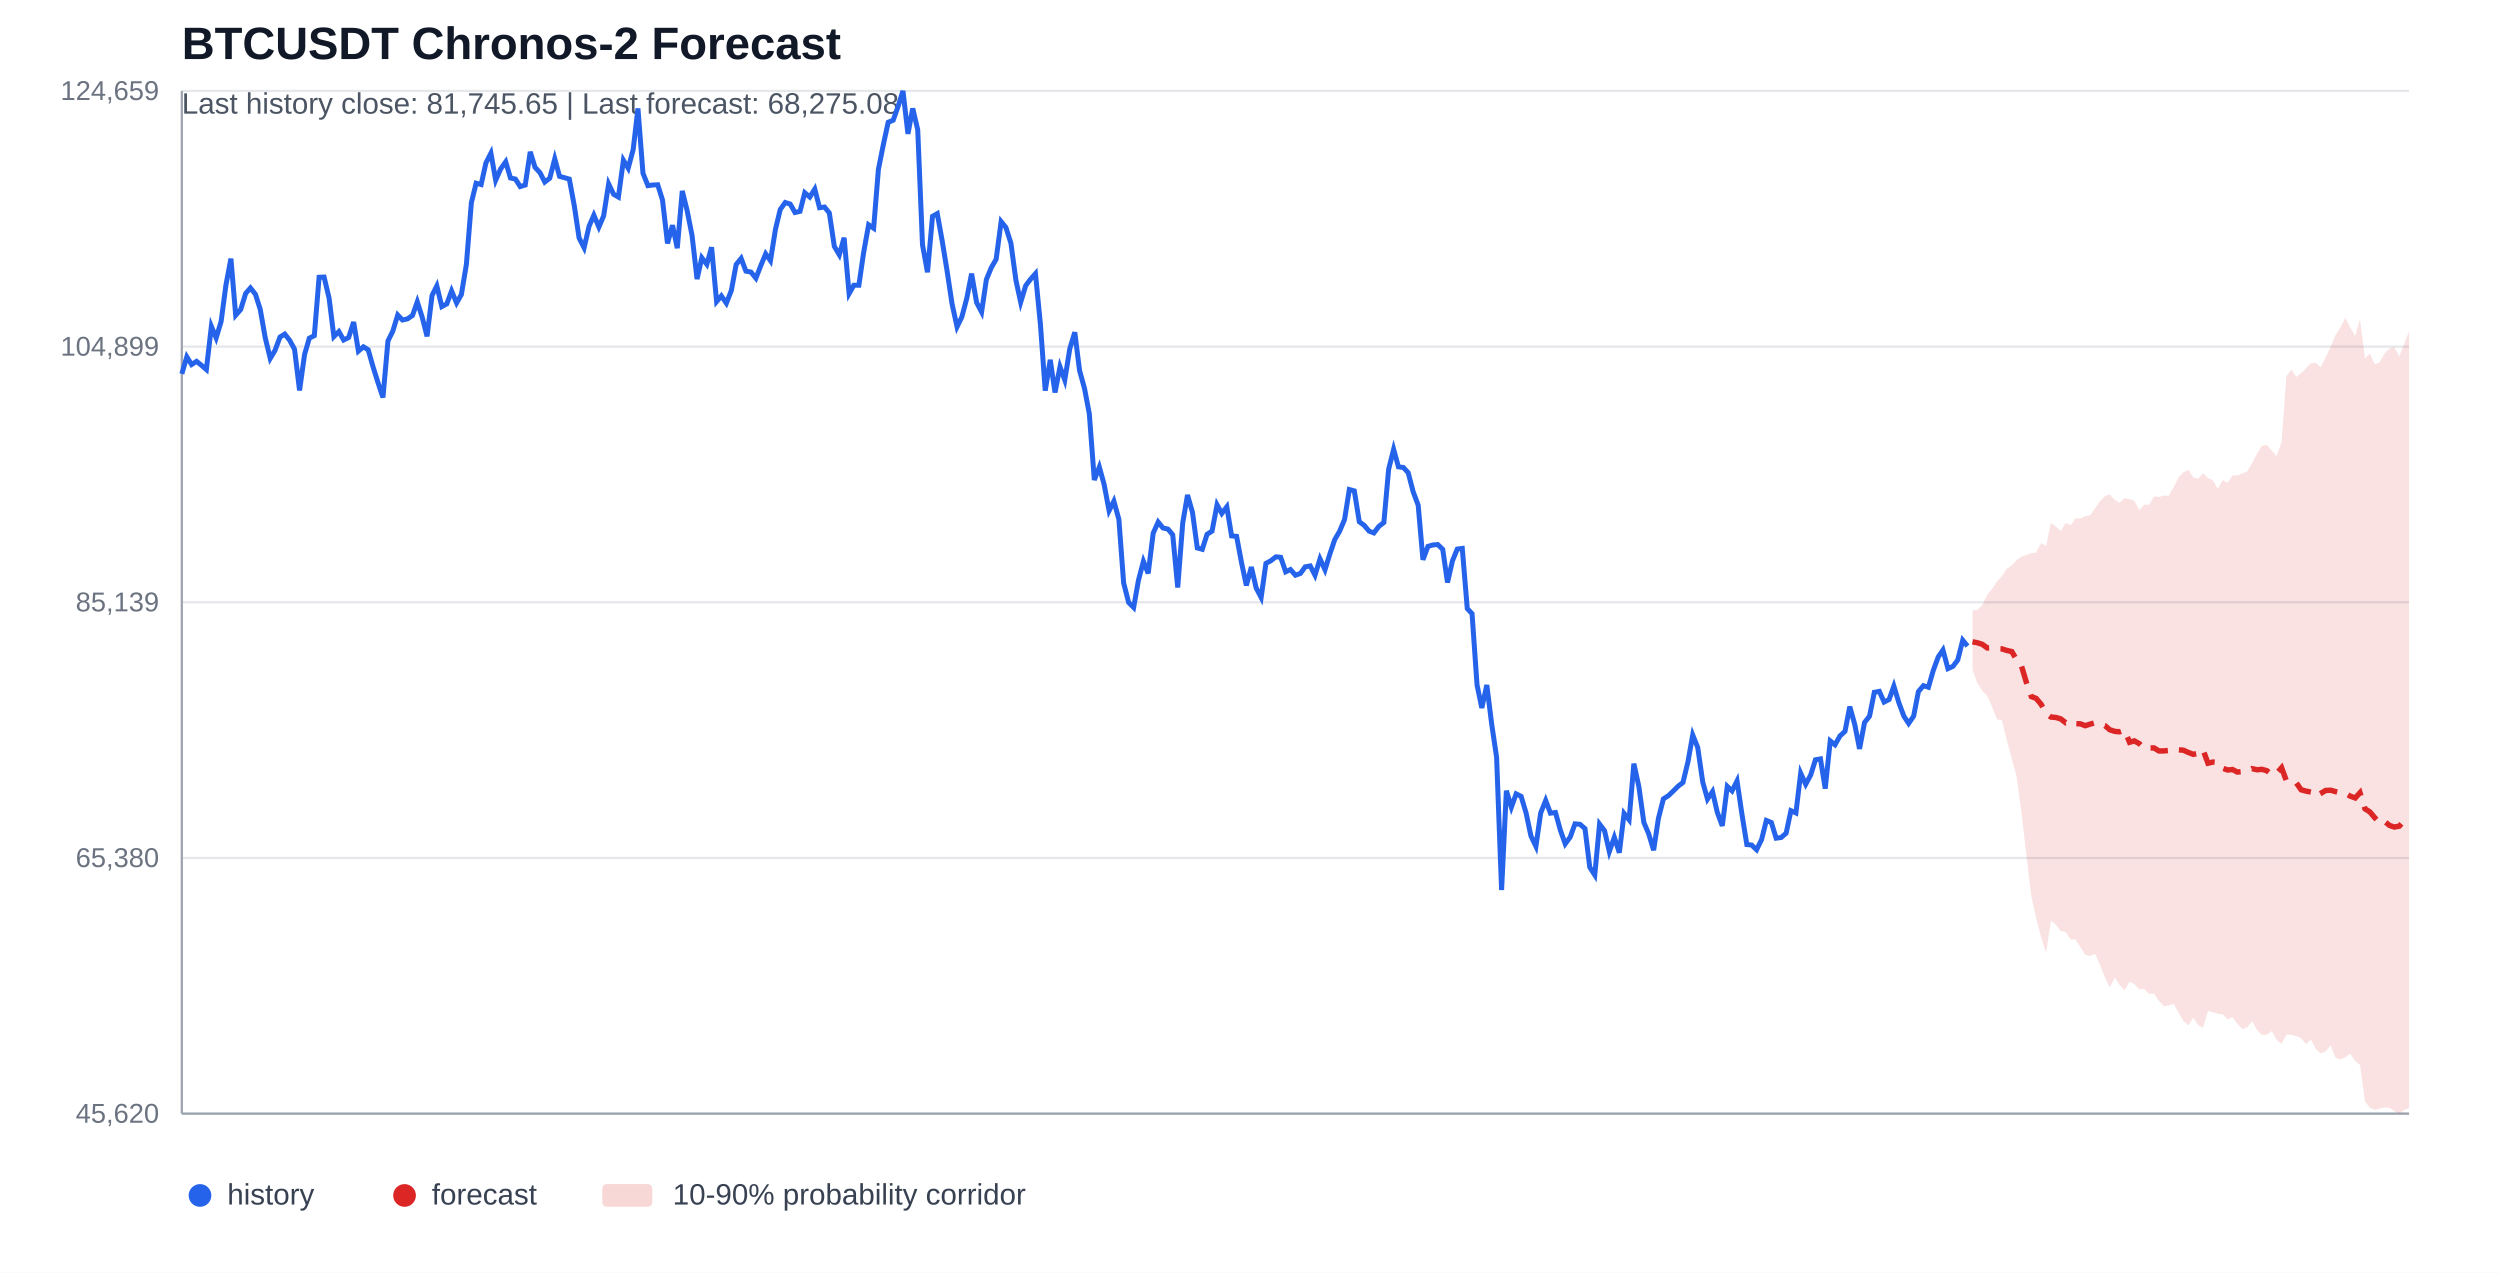
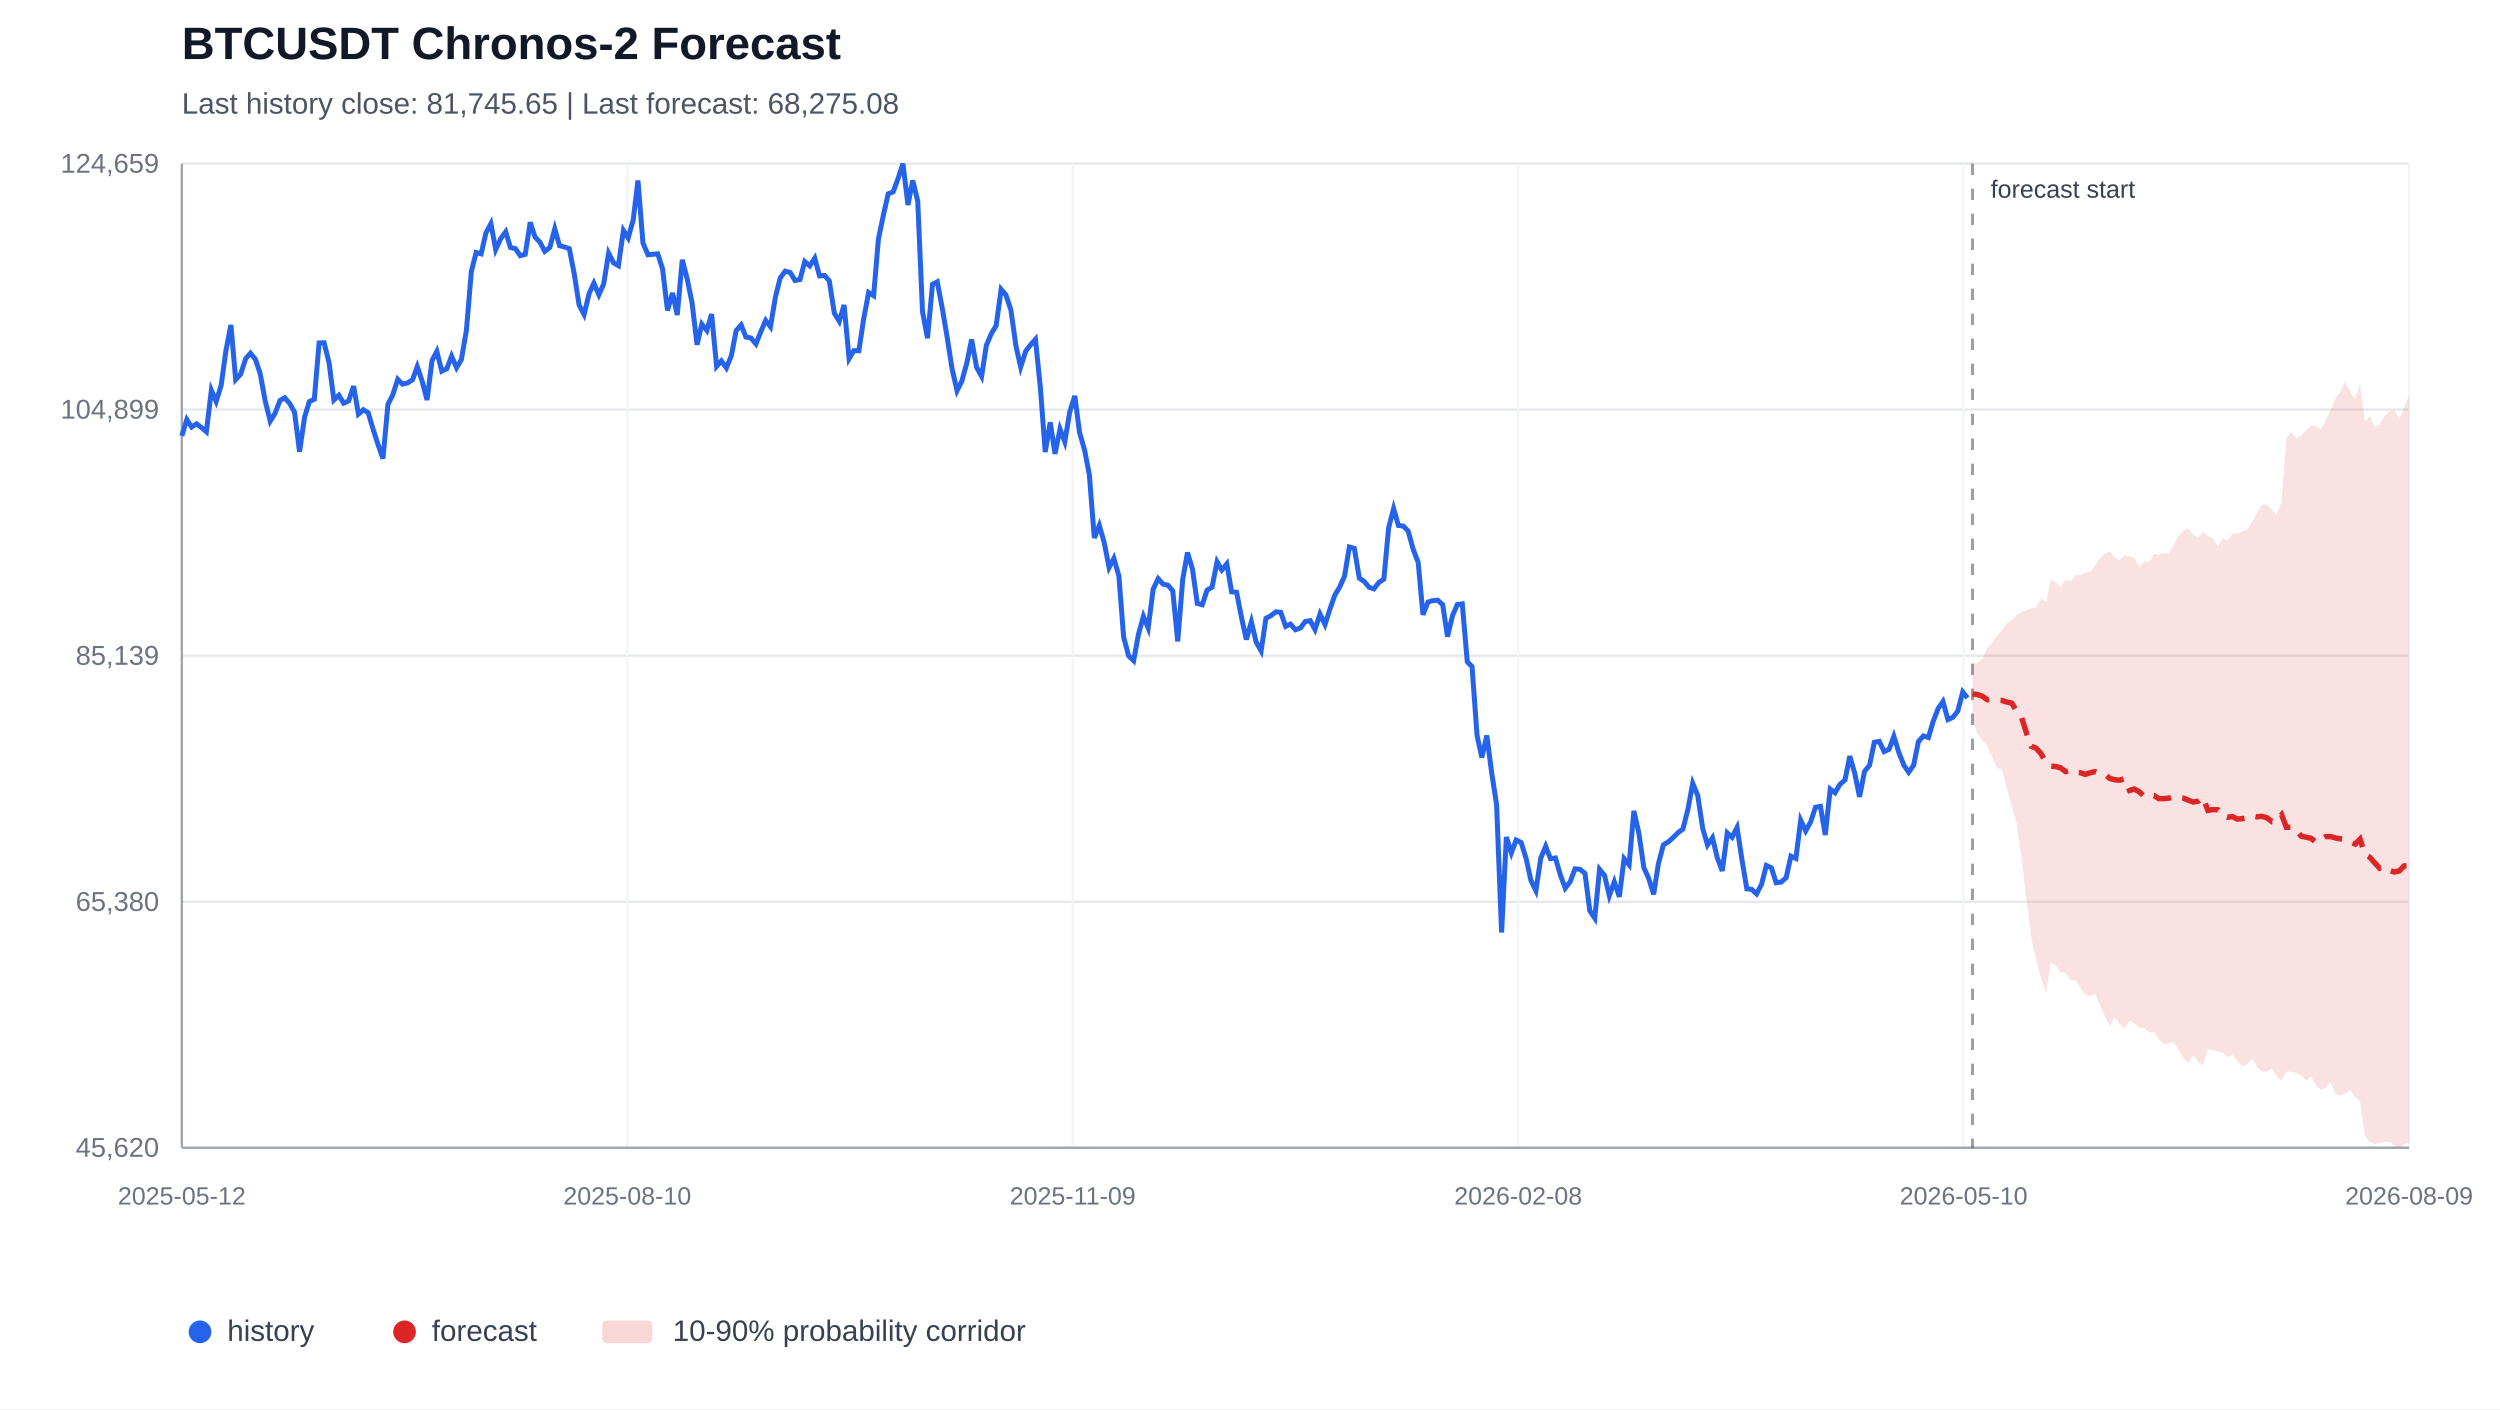
- <svg xmlns="http://www.w3.org/2000/svg" width="1100" height="560" viewBox="0 0 1100 560">
+ <svg xmlns="http://www.w3.org/2000/svg" width="1100" height="620" viewBox="0 0 1100 620">
  <rect width="100%" height="100%" fill="#ffffff" />
  <text x="80" y="26" font-family="Arial, sans-serif" font-size="20" font-weight="700" fill="#111827">BTCUSDT Chronos-2 Forecast</text>
  <text x="80" y="50" font-family="Arial, sans-serif" font-size="13" fill="#4b5563">Last history close: 81,745.65 | Last forecast: 68,275.08</text>
-   <line x1="80" y1="490.0" x2="1060" y2="490.0" stroke="#e5e7eb" stroke-width="1" />
-   <text x="70" y="494.0" text-anchor="end" font-family="Arial, sans-serif" font-size="12" fill="#6b7280">45,620</text>
-   <line x1="80" y1="377.5" x2="1060" y2="377.5" stroke="#e5e7eb" stroke-width="1" />
-   <text x="70" y="381.5" text-anchor="end" font-family="Arial, sans-serif" font-size="12" fill="#6b7280">65,380</text>
-   <line x1="80" y1="265.0" x2="1060" y2="265.0" stroke="#e5e7eb" stroke-width="1" />
-   <text x="70" y="269.0" text-anchor="end" font-family="Arial, sans-serif" font-size="12" fill="#6b7280">85,139</text>
-   <line x1="80" y1="152.5" x2="1060" y2="152.5" stroke="#e5e7eb" stroke-width="1" />
-   <text x="70" y="156.5" text-anchor="end" font-family="Arial, sans-serif" font-size="12" fill="#6b7280">104,899</text>
-   <line x1="80" y1="40.0" x2="1060" y2="40.0" stroke="#e5e7eb" stroke-width="1" />
-   <text x="70" y="44.0" text-anchor="end" font-family="Arial, sans-serif" font-size="12" fill="#6b7280">124,659</text>
-   <line x1="80" y1="40" x2="80" y2="490" stroke="#9ca3af" stroke-width="1" />
-   <line x1="80" y1="490" x2="1060" y2="490" stroke="#9ca3af" stroke-width="1" />
-   <path id="probability-corridor" d="M 867.9 268.6 L 870.0 268.4 L 872.2 266.3 L 874.4 261.7 L 876.5 259.1 L 878.7 255.8 L 880.8 253.5 L 883.0 250.2 L 885.2 248.8 L 887.3 246.4 L 889.5 244.9 L 891.6 244.2 L 893.8 243.4 L 895.9 243.1 L 898.1 238.9 L 900.3 240.3 L 902.4 230.0 L 904.6 231.7 L 906.7 233.6 L 908.9 230.1 L 911.1 231.1 L 913.2 228.1 L 915.4 228.2 L 917.5 227.1 L 919.7 226.7 L 921.9 223.6 L 924.0 220.5 L 926.2 218.3 L 928.3 217.5 L 930.5 220.0 L 932.6 221.2 L 934.8 219.2 L 937.0 219.6 L 939.1 220.3 L 941.3 224.5 L 943.4 222.1 L 945.6 222.1 L 947.8 218.4 L 949.9 218.7 L 952.1 218.0 L 954.2 218.2 L 956.4 214.4 L 958.5 210.2 L 960.7 207.8 L 962.9 206.7 L 965.0 210.0 L 967.2 210.7 L 969.3 208.2 L 971.5 210.3 L 973.7 211.3 L 975.8 215.1 L 978.0 211.2 L 980.1 212.5 L 982.3 209.2 L 984.4 209.2 L 986.6 208.3 L 988.8 207.4 L 990.9 203.8 L 993.1 199.7 L 995.2 196.1 L 997.4 195.8 L 999.6 198.3 L 1001.7 200.7 L 1003.9 194.5 L 1006.0 165.5 L 1008.2 162.7 L 1010.4 165.8 L 1012.5 164.2 L 1014.7 161.9 L 1016.8 159.8 L 1019.0 159.7 L 1021.1 161.6 L 1023.3 157.3 L 1025.5 152.6 L 1027.6 147.5 L 1029.8 144.1 L 1031.9 139.8 L 1034.1 144.1 L 1036.3 147.9 L 1038.4 140.4 L 1040.6 157.8 L 1042.7 155.5 L 1044.9 160.3 L 1047.0 159.5 L 1049.2 155.5 L 1051.4 153.3 L 1053.5 152.7 L 1055.7 156.8 L 1057.8 151.4 L 1060.0 145.8 L 1060.0 487.6 L 1057.8 488.4 L 1055.7 490.0 L 1053.5 488.9 L 1051.4 487.4 L 1049.2 487.3 L 1047.0 487.8 L 1044.9 488.4 L 1042.7 487.3 L 1040.6 484.7 L 1038.4 468.6 L 1036.3 466.9 L 1034.1 463.6 L 1031.9 465.2 L 1029.8 466.2 L 1027.6 465.4 L 1025.5 460.0 L 1023.3 462.6 L 1021.1 463.5 L 1019.0 461.6 L 1016.8 457.4 L 1014.7 459.4 L 1012.5 456.8 L 1010.4 455.9 L 1008.2 455.3 L 1006.0 455.2 L 1003.9 459.3 L 1001.7 457.6 L 999.6 453.7 L 997.4 455.3 L 995.2 455.3 L 993.1 453.2 L 990.9 449.3 L 988.8 452.0 L 986.6 452.8 L 984.4 450.5 L 982.3 447.6 L 980.1 448.5 L 978.0 446.3 L 975.8 446.1 L 973.7 445.4 L 971.5 444.9 L 969.3 452.3 L 967.2 451.0 L 965.0 447.8 L 962.9 451.2 L 960.7 449.2 L 958.5 445.4 L 956.4 441.7 L 954.2 442.4 L 952.1 442.7 L 949.9 440.4 L 947.8 437.2 L 945.6 437.3 L 943.4 435.1 L 941.3 435.3 L 939.1 433.0 L 937.0 432.0 L 934.8 435.6 L 932.6 433.4 L 930.5 430.1 L 928.3 434.5 L 926.2 430.1 L 924.0 424.6 L 921.9 419.7 L 919.7 420.6 L 917.5 420.1 L 915.4 416.8 L 913.2 413.4 L 911.1 413.4 L 908.9 410.1 L 906.7 409.7 L 904.6 406.9 L 902.4 405.1 L 900.3 419.2 L 898.1 412.5 L 895.9 404.0 L 893.8 394.5 L 891.6 376.2 L 889.5 358.0 L 887.3 341.7 L 885.2 333.9 L 883.0 325.6 L 880.8 316.8 L 878.7 316.6 L 876.5 311.0 L 874.4 306.2 L 872.2 303.9 L 870.0 300.5 L 867.9 294.6 Z" fill="#dc2626" fill-opacity="0.13" stroke="none" />
-   <path d="M 80.0 164.5 L 82.2 157.0 L 84.3 160.4 L 86.5 159.0 L 88.6 160.7 L 90.8 162.6 L 93.0 143.6 L 95.1 148.7 L 97.3 141.4 L 99.4 125.5 L 101.6 113.8 L 103.7 138.7 L 105.9 136.2 L 108.1 129.1 L 110.2 126.7 L 112.4 129.5 L 114.5 136.1 L 116.7 148.6 L 118.9 157.7 L 121.0 154.2 L 123.2 148.3 L 125.3 147.0 L 127.5 149.8 L 129.6 153.7 L 131.8 171.8 L 134.0 156.0 L 136.1 148.8 L 138.3 147.7 L 140.4 122.0 L 142.6 121.9 L 144.8 131.2 L 146.9 148.1 L 149.1 145.9 L 151.2 149.6 L 153.4 148.5 L 155.6 141.7 L 157.7 154.5 L 159.9 152.6 L 162.0 153.9 L 164.2 161.6 L 166.3 168.3 L 168.5 174.9 L 170.7 150.0 L 172.8 145.8 L 175.0 138.6 L 177.1 140.8 L 179.3 140.3 L 181.5 138.8 L 183.6 132.8 L 185.8 139.7 L 187.9 148.0 L 190.1 130.0 L 192.2 125.8 L 194.4 134.9 L 196.6 133.7 L 198.7 128.0 L 200.9 133.3 L 203.0 129.6 L 205.2 116.4 L 207.4 89.2 L 209.5 80.6 L 211.7 81.2 L 213.8 71.7 L 216.0 67.4 L 218.1 79.3 L 220.3 74.3 L 222.5 71.2 L 224.6 78.3 L 226.8 78.8 L 228.9 82.1 L 231.1 81.4 L 233.3 66.8 L 235.4 73.6 L 237.6 76.0 L 239.7 80.1 L 241.9 78.4 L 244.1 69.9 L 246.2 77.6 L 248.4 78.2 L 250.5 78.8 L 252.7 90.6 L 254.8 104.7 L 257.0 109.0 L 259.2 99.5 L 261.3 94.7 L 263.5 99.9 L 265.6 95.0 L 267.8 80.9 L 270.0 85.5 L 272.1 86.7 L 274.3 70.5 L 276.4 74.0 L 278.6 65.8 L 280.7 47.7 L 282.9 76.2 L 285.1 81.7 L 287.2 81.4 L 289.4 81.3 L 291.5 88.0 L 293.7 107.1 L 295.9 99.1 L 298.0 109.2 L 300.2 84.0 L 302.3 92.5 L 304.5 103.6 L 306.7 122.8 L 308.8 113.4 L 311.0 116.3 L 313.1 108.8 L 315.3 132.7 L 317.4 130.2 L 319.6 133.4 L 321.8 127.8 L 323.9 116.4 L 326.1 113.7 L 328.2 119.3 L 330.4 119.7 L 332.6 122.4 L 334.7 117.0 L 336.9 111.7 L 339.0 114.7 L 341.2 100.9 L 343.3 92.2 L 345.5 89.1 L 347.7 89.8 L 349.8 93.5 L 352.0 93.0 L 354.1 84.8 L 356.3 86.7 L 358.5 83.2 L 360.6 91.4 L 362.8 91.1 L 364.9 93.7 L 367.1 108.4 L 369.3 112.1 L 371.4 104.6 L 373.6 129.2 L 375.7 125.5 L 377.9 125.5 L 380.0 111.1 L 382.2 98.9 L 384.4 100.4 L 386.5 74.5 L 388.7 63.5 L 390.8 53.8 L 393.0 52.9 L 395.2 46.7 L 397.3 40.0 L 399.5 58.9 L 401.6 47.7 L 403.8 57.1 L 405.9 107.7 L 408.1 119.8 L 410.3 95.2 L 412.4 94.0 L 414.6 106.2 L 416.7 119.1 L 418.9 133.7 L 421.1 143.8 L 423.2 139.5 L 425.4 131.2 L 427.5 120.4 L 429.7 133.1 L 431.9 137.3 L 434.0 123.0 L 436.2 117.7 L 438.3 114.1 L 440.5 97.5 L 442.6 100.1 L 444.8 107.0 L 447.0 123.3 L 449.1 133.0 L 451.3 125.7 L 453.4 122.9 L 455.6 120.4 L 457.8 142.9 L 459.9 171.9 L 462.1 158.3 L 464.2 172.7 L 466.4 161.4 L 468.5 167.2 L 470.7 153.5 L 472.9 146.2 L 475.0 163.0 L 477.2 171.0 L 479.3 182.1 L 481.5 211.2 L 483.7 205.5 L 485.8 213.1 L 488.0 224.7 L 490.1 220.5 L 492.3 228.5 L 494.4 256.5 L 496.6 265.1 L 498.8 267.3 L 500.9 255.4 L 503.1 247.0 L 505.2 252.3 L 507.4 234.6 L 509.6 229.7 L 511.7 232.3 L 513.9 232.8 L 516.0 235.3 L 518.2 258.5 L 520.4 230.1 L 522.5 217.8 L 524.7 225.5 L 526.8 241.1 L 529.0 241.7 L 531.1 235.1 L 533.3 233.7 L 535.5 222.1 L 537.6 225.9 L 539.8 223.0 L 541.9 235.8 L 544.1 236.0 L 546.3 247.7 L 548.4 257.6 L 550.6 249.5 L 552.7 258.7 L 554.9 262.9 L 557.0 247.9 L 559.2 246.7 L 561.4 245.0 L 563.5 245.2 L 565.7 251.6 L 567.8 250.6 L 570.0 253.1 L 572.2 252.3 L 574.3 249.4 L 576.5 249.0 L 578.6 253.1 L 580.8 245.9 L 583.0 250.7 L 585.1 243.9 L 587.3 237.4 L 589.4 233.8 L 591.6 228.6 L 593.7 215.4 L 595.9 216.0 L 598.1 229.6 L 600.2 231.1 L 602.4 233.7 L 604.5 234.5 L 606.7 231.6 L 608.9 229.9 L 611.0 206.5 L 613.2 197.7 L 615.3 205.4 L 617.5 205.7 L 619.6 208.0 L 621.8 216.4 L 624.0 222.3 L 626.1 246.3 L 628.3 240.4 L 630.4 239.8 L 632.6 239.6 L 634.8 241.7 L 636.9 256.3 L 639.1 246.7 L 641.2 241.6 L 643.4 241.3 L 645.6 267.8 L 647.7 270.0 L 649.9 301.4 L 652.0 311.5 L 654.2 301.4 L 656.3 318.3 L 658.5 333.2 L 660.7 391.6 L 662.8 347.9 L 665.0 355.2 L 667.1 349.3 L 669.3 350.4 L 671.5 357.8 L 673.6 367.8 L 675.8 372.4 L 677.9 357.7 L 680.1 352.2 L 682.2 357.8 L 684.4 357.5 L 686.6 365.4 L 688.7 371.3 L 690.9 368.3 L 693.0 362.5 L 695.2 362.7 L 697.4 364.6 L 699.5 381.6 L 701.7 385.0 L 703.8 362.6 L 706.0 365.5 L 708.1 374.7 L 710.3 368.4 L 712.5 375.2 L 714.6 357.9 L 716.8 360.7 L 718.9 336.0 L 721.1 346.1 L 723.3 361.9 L 725.4 366.8 L 727.6 374.1 L 729.7 360.1 L 731.9 351.5 L 734.1 350.1 L 736.2 348.1 L 738.4 345.9 L 740.5 344.3 L 742.7 335.2 L 744.8 323.4 L 747.0 328.9 L 749.2 344.1 L 751.3 351.6 L 753.5 348.3 L 755.6 357.4 L 757.8 363.4 L 760.0 346.0 L 762.1 348.0 L 764.3 343.6 L 766.4 357.9 L 768.6 371.6 L 770.7 371.8 L 772.9 373.9 L 775.1 369.4 L 777.2 361.0 L 779.4 361.9 L 781.5 368.8 L 783.7 368.5 L 785.9 366.6 L 788.0 356.7 L 790.2 357.7 L 792.3 340.2 L 794.5 345.1 L 796.7 341.0 L 798.8 334.3 L 801.0 333.9 L 803.1 347.0 L 805.3 326.0 L 807.4 327.7 L 809.6 323.8 L 811.8 321.8 L 813.9 310.9 L 816.1 318.8 L 818.2 329.5 L 820.4 317.9 L 822.6 315.1 L 824.7 304.6 L 826.9 304.2 L 829.0 308.9 L 831.2 307.8 L 833.3 301.9 L 835.5 309.2 L 837.7 315.1 L 839.8 318.3 L 842.0 315.1 L 844.1 304.3 L 846.3 301.7 L 848.5 302.4 L 850.6 295.1 L 852.8 289.1 L 854.9 286.0 L 857.1 294.2 L 859.3 293.2 L 861.4 290.4 L 863.6 281.7 L 865.7 284.3" fill="none" stroke="#2563eb" stroke-width="2.2" />
-   <path d="M 867.9 282.4 L 870.0 282.8 L 872.2 283.5 L 874.4 285.1 L 876.5 285.0 L 878.7 285.4 L 880.8 285.5 L 883.0 286.2 L 885.2 286.7 L 887.3 290.3 L 889.5 293.2 L 891.6 300.2 L 893.8 306.5 L 895.9 307.3 L 898.1 309.9 L 900.3 313.9 L 902.4 315.5 L 904.6 315.7 L 906.7 316.3 L 908.9 318.0 L 911.1 317.4 L 913.2 318.4 L 915.4 318.5 L 917.5 319.3 L 919.7 318.6 L 921.9 318.0 L 924.0 318.7 L 926.2 319.3 L 928.3 321.1 L 930.5 321.8 L 932.6 322.0 L 934.8 321.2 L 937.0 326.6 L 939.1 326.0 L 941.3 327.2 L 943.4 329.3 L 945.6 329.1 L 947.8 329.1 L 949.9 330.4 L 952.1 330.4 L 954.2 330.2 L 956.4 329.5 L 958.5 329.9 L 960.7 330.1 L 962.9 331.1 L 965.0 331.9 L 967.2 331.5 L 969.3 329.8 L 971.5 335.8 L 973.7 335.3 L 975.8 335.5 L 978.0 338.0 L 980.1 338.8 L 982.3 338.6 L 984.4 339.7 L 986.6 339.5 L 988.8 339.1 L 990.9 338.2 L 993.1 338.7 L 995.2 338.5 L 997.4 339.1 L 999.6 340.9 L 1001.7 340.3 L 1003.9 337.8 L 1006.0 343.5 L 1008.2 343.5 L 1010.4 344.5 L 1012.5 347.5 L 1014.7 348.1 L 1016.8 348.5 L 1019.0 350.3 L 1021.1 349.1 L 1023.3 347.8 L 1025.5 347.7 L 1027.6 348.3 L 1029.8 348.8 L 1031.9 349.0 L 1034.1 350.3 L 1036.3 351.1 L 1038.4 348.8 L 1040.6 355.9 L 1042.7 357.2 L 1044.9 359.8 L 1047.0 362.1 L 1049.2 361.4 L 1051.4 363.2 L 1053.5 363.9 L 1055.7 363.5 L 1057.8 361.1 L 1060.0 361.0" fill="none" stroke="#dc2626" stroke-width="2.4" stroke-dasharray="8 5" />
-   <circle cx="88" cy="526" r="5" fill="#2563eb" />
-   <text x="100" y="530" font-family="Arial, sans-serif" font-size="13" fill="#374151">history</text>
-   <circle cx="178" cy="526" r="5" fill="#dc2626" />
-   <text x="190" y="530" font-family="Arial, sans-serif" font-size="13" fill="#374151">forecast</text>
-   <rect x="265" y="521" width="22" height="10" rx="2" fill="#dc2626" fill-opacity="0.18" />
-   <text x="296" y="530" font-family="Arial, sans-serif" font-size="13" fill="#374151">10-90% probability corridor</text>
+   <line x1="80" y1="505.0" x2="1060" y2="505.0" stroke="#e5e7eb" stroke-width="1" />
+   <text x="70" y="509.0" text-anchor="end" font-family="Arial, sans-serif" font-size="12" fill="#6b7280">45,620</text>
+   <line x1="80" y1="396.8" x2="1060" y2="396.8" stroke="#e5e7eb" stroke-width="1" />
+   <text x="70" y="400.8" text-anchor="end" font-family="Arial, sans-serif" font-size="12" fill="#6b7280">65,380</text>
+   <line x1="80" y1="288.5" x2="1060" y2="288.5" stroke="#e5e7eb" stroke-width="1" />
+   <text x="70" y="292.5" text-anchor="end" font-family="Arial, sans-serif" font-size="12" fill="#6b7280">85,139</text>
+   <line x1="80" y1="180.2" x2="1060" y2="180.2" stroke="#e5e7eb" stroke-width="1" />
+   <text x="70" y="184.2" text-anchor="end" font-family="Arial, sans-serif" font-size="12" fill="#6b7280">104,899</text>
+   <line x1="80" y1="72.0" x2="1060" y2="72.0" stroke="#e5e7eb" stroke-width="1" />
+   <text x="70" y="76.0" text-anchor="end" font-family="Arial, sans-serif" font-size="12" fill="#6b7280">124,659</text>
+   <line class="x-axis-grid" x1="80.0" y1="72" x2="80.0" y2="505" stroke="#f1f5f9" stroke-width="1" />
+   <line class="x-axis-grid" x1="276.0" y1="72" x2="276.0" y2="505" stroke="#f1f5f9" stroke-width="1" />
+   <line class="x-axis-grid" x1="472.0" y1="72" x2="472.0" y2="505" stroke="#f1f5f9" stroke-width="1" />
+   <line class="x-axis-grid" x1="668.0" y1="72" x2="668.0" y2="505" stroke="#f1f5f9" stroke-width="1" />
+   <line class="x-axis-grid" x1="864.0" y1="72" x2="864.0" y2="505" stroke="#f1f5f9" stroke-width="1" />
+   <line class="x-axis-grid" x1="1060.0" y1="72" x2="1060.0" y2="505" stroke="#f1f5f9" stroke-width="1" />
+   <line x1="80" y1="72" x2="80" y2="505" stroke="#9ca3af" stroke-width="1" />
+   <line x1="80" y1="505" x2="1060" y2="505" stroke="#9ca3af" stroke-width="1" />
+   <text class="x-axis-label" x="80.0" y="530" text-anchor="middle" font-family="Arial, sans-serif" font-size="11" fill="#6b7280">2025-05-12</text>
+   <text class="x-axis-label" x="276.0" y="530" text-anchor="middle" font-family="Arial, sans-serif" font-size="11" fill="#6b7280">2025-08-10</text>
+   <text class="x-axis-label" x="472.0" y="530" text-anchor="middle" font-family="Arial, sans-serif" font-size="11" fill="#6b7280">2025-11-09</text>
+   <text class="x-axis-label" x="668.0" y="530" text-anchor="middle" font-family="Arial, sans-serif" font-size="11" fill="#6b7280">2026-02-08</text>
+   <text class="x-axis-label" x="864.0" y="530" text-anchor="middle" font-family="Arial, sans-serif" font-size="11" fill="#6b7280">2026-05-10</text>
+   <text class="x-axis-label" x="1060.0" y="530" text-anchor="middle" font-family="Arial, sans-serif" font-size="11" fill="#6b7280">2026-08-09</text>
+   <line id="forecast-start-line" x1="867.9" y1="72" x2="867.9" y2="505" stroke="#111827" stroke-width="1.3" stroke-dasharray="5 6" opacity="0.42" />
+   <text x="875.9" y="87" font-family="Arial, sans-serif" font-size="11" fill="#374151">forecast start</text>
+   <path id="probability-corridor" d="M 867.9 292.0 L 870.0 291.8 L 872.2 289.7 L 874.4 285.3 L 876.5 282.9 L 878.7 279.6 L 880.8 277.4 L 883.0 274.2 L 885.2 272.9 L 887.3 270.6 L 889.5 269.1 L 891.6 268.5 L 893.8 267.7 L 895.9 267.4 L 898.1 263.4 L 900.3 264.7 L 902.4 254.9 L 904.6 256.4 L 906.7 258.2 L 908.9 254.9 L 911.1 255.9 L 913.2 253.0 L 915.4 253.1 L 917.5 252.0 L 919.7 251.7 L 921.9 248.6 L 924.0 245.7 L 926.2 243.5 L 928.3 242.8 L 930.5 245.2 L 932.6 246.4 L 934.8 244.4 L 937.0 244.8 L 939.1 245.5 L 941.3 249.5 L 943.4 247.2 L 945.6 247.2 L 947.8 243.7 L 949.9 244.0 L 952.1 243.3 L 954.2 243.5 L 956.4 239.8 L 958.5 235.8 L 960.7 233.4 L 962.9 232.4 L 965.0 235.5 L 967.2 236.3 L 969.3 233.9 L 971.5 235.9 L 973.7 236.8 L 975.8 240.4 L 978.0 236.8 L 980.1 237.9 L 982.3 234.8 L 984.4 234.8 L 986.6 233.9 L 988.8 233.1 L 990.9 229.7 L 993.1 225.6 L 995.2 222.2 L 997.4 221.9 L 999.6 224.3 L 1001.7 226.6 L 1003.9 220.7 L 1006.0 192.8 L 1008.2 190.1 L 1010.4 193.0 L 1012.5 191.5 L 1014.7 189.3 L 1016.8 187.3 L 1019.0 187.2 L 1021.1 189.0 L 1023.3 184.9 L 1025.5 180.4 L 1027.6 175.4 L 1029.8 172.2 L 1031.9 168.0 L 1034.1 172.1 L 1036.3 175.8 L 1038.4 168.6 L 1040.6 185.4 L 1042.7 183.1 L 1044.9 187.7 L 1047.0 187.0 L 1049.2 183.1 L 1051.4 181.0 L 1053.5 180.5 L 1055.7 184.4 L 1057.8 179.2 L 1060.0 173.8 L 1060.0 502.7 L 1057.8 503.4 L 1055.7 505.0 L 1053.5 504.0 L 1051.4 502.5 L 1049.2 502.4 L 1047.0 502.8 L 1044.9 503.4 L 1042.7 502.4 L 1040.6 499.9 L 1038.4 484.4 L 1036.3 482.8 L 1034.1 479.6 L 1031.9 481.1 L 1029.8 482.1 L 1027.6 481.3 L 1025.5 476.1 L 1023.3 478.6 L 1021.1 479.5 L 1019.0 477.6 L 1016.8 473.6 L 1014.7 475.5 L 1012.5 473.1 L 1010.4 472.2 L 1008.2 471.6 L 1006.0 471.5 L 1003.9 475.4 L 1001.7 473.8 L 999.6 470.0 L 997.4 471.6 L 995.2 471.6 L 993.1 469.6 L 990.9 465.8 L 988.8 468.4 L 986.6 469.2 L 984.4 467.0 L 982.3 464.2 L 980.1 465.1 L 978.0 463.0 L 975.8 462.8 L 973.7 462.1 L 971.5 461.6 L 969.3 468.7 L 967.2 467.4 L 965.0 464.4 L 962.9 467.6 L 960.7 465.7 L 958.5 462.1 L 956.4 458.5 L 954.2 459.2 L 952.1 459.5 L 949.9 457.2 L 947.8 454.2 L 945.6 454.3 L 943.4 452.2 L 941.3 452.4 L 939.1 450.2 L 937.0 449.2 L 934.8 452.6 L 932.6 450.5 L 930.5 447.4 L 928.3 451.6 L 926.2 447.3 L 924.0 442.0 L 921.9 437.4 L 919.7 438.2 L 917.5 437.8 L 915.4 434.6 L 913.2 431.3 L 911.1 431.3 L 908.9 428.1 L 906.7 427.8 L 904.6 425.1 L 902.4 423.3 L 900.3 436.9 L 898.1 430.4 L 895.9 422.2 L 893.8 413.1 L 891.6 395.5 L 889.5 378.0 L 887.3 362.3 L 885.2 354.8 L 883.0 346.8 L 880.8 338.3 L 878.7 338.1 L 876.5 332.8 L 874.4 328.2 L 872.2 325.9 L 870.0 322.7 L 867.9 317.0 Z" fill="#dc2626" fill-opacity="0.13" stroke="none" />
+   <path d="M 80.0 191.8 L 82.2 184.6 L 84.3 187.9 L 86.5 186.5 L 88.6 188.1 L 90.8 190.0 L 93.0 171.7 L 95.1 176.6 L 97.3 169.6 L 99.4 154.3 L 101.6 143.0 L 103.7 167.0 L 105.9 164.6 L 108.1 157.8 L 110.2 155.4 L 112.4 158.1 L 114.5 164.5 L 116.7 176.5 L 118.9 185.3 L 121.0 181.9 L 123.2 176.2 L 125.3 175.0 L 127.5 177.6 L 129.6 181.4 L 131.8 198.8 L 134.0 183.6 L 136.1 176.7 L 138.3 175.7 L 140.4 150.9 L 142.6 150.8 L 144.8 159.7 L 146.9 176.0 L 149.1 173.9 L 151.2 177.4 L 153.4 176.4 L 155.6 169.9 L 157.7 182.2 L 159.9 180.3 L 162.0 181.6 L 164.2 189.0 L 166.3 195.5 L 168.5 201.8 L 170.7 177.9 L 172.8 173.8 L 175.0 166.9 L 177.1 169.0 L 179.3 168.5 L 181.5 167.1 L 183.6 161.3 L 185.8 167.9 L 187.9 176.0 L 190.1 158.6 L 192.2 154.6 L 194.4 163.3 L 196.6 162.2 L 198.7 156.7 L 200.9 161.8 L 203.0 158.2 L 205.2 145.5 L 207.4 119.4 L 209.5 111.1 L 211.7 111.7 L 213.8 102.5 L 216.0 98.4 L 218.1 109.8 L 220.3 105.0 L 222.5 102.0 L 224.6 108.9 L 226.8 109.4 L 228.9 112.5 L 231.1 111.9 L 233.3 97.8 L 235.4 104.3 L 237.6 106.6 L 239.7 110.6 L 241.9 108.9 L 244.1 100.7 L 246.2 108.1 L 248.4 108.7 L 250.5 109.4 L 252.7 120.7 L 254.8 134.2 L 257.0 138.4 L 259.2 129.2 L 261.3 124.6 L 263.5 129.7 L 265.6 125.0 L 267.8 111.4 L 270.0 115.7 L 272.1 116.9 L 274.3 101.4 L 276.4 104.7 L 278.6 96.8 L 280.7 79.4 L 282.9 106.9 L 285.1 112.1 L 287.2 111.9 L 289.4 111.7 L 291.5 118.2 L 293.7 136.6 L 295.9 128.9 L 298.0 138.6 L 300.2 114.3 L 302.3 122.5 L 304.5 133.2 L 306.7 151.7 L 308.8 142.6 L 311.0 145.4 L 313.1 138.2 L 315.3 161.2 L 317.4 158.8 L 319.6 161.9 L 321.8 156.5 L 323.9 145.5 L 326.1 143.0 L 328.2 148.3 L 330.4 148.7 L 332.6 151.3 L 334.7 146.1 L 336.9 141.0 L 339.0 143.8 L 341.2 130.6 L 343.3 122.3 L 345.5 119.3 L 347.7 119.9 L 349.8 123.4 L 352.0 123.0 L 354.1 115.1 L 356.3 117.0 L 358.5 113.6 L 360.6 121.4 L 362.8 121.2 L 364.9 123.6 L 367.1 137.8 L 369.3 141.4 L 371.4 134.2 L 373.6 157.8 L 375.7 154.3 L 377.9 154.3 L 380.0 140.4 L 382.2 128.7 L 384.4 130.1 L 386.5 105.2 L 388.7 94.6 L 390.8 85.3 L 393.0 84.4 L 395.2 78.4 L 397.3 72.0 L 399.5 90.2 L 401.6 79.4 L 403.8 88.4 L 405.9 137.1 L 408.1 148.8 L 410.3 125.1 L 412.4 124.0 L 414.6 135.7 L 416.7 148.1 L 418.9 162.2 L 421.1 171.9 L 423.2 167.7 L 425.4 159.7 L 427.5 149.4 L 429.7 161.6 L 431.9 165.6 L 434.0 151.9 L 436.2 146.8 L 438.3 143.3 L 440.5 127.3 L 442.6 129.8 L 444.8 136.4 L 447.0 152.2 L 449.1 161.5 L 451.3 154.5 L 453.4 151.8 L 455.6 149.3 L 457.8 171.0 L 459.9 198.9 L 462.1 185.8 L 464.2 199.7 L 466.4 188.8 L 468.5 194.4 L 470.7 181.2 L 472.9 174.2 L 475.0 190.3 L 477.2 198.0 L 479.3 208.8 L 481.5 236.7 L 483.7 231.2 L 485.8 238.5 L 488.0 249.7 L 490.1 245.7 L 492.3 253.4 L 494.4 280.3 L 496.6 288.6 L 498.8 290.7 L 500.9 279.2 L 503.1 271.2 L 505.2 276.3 L 507.4 259.2 L 509.6 254.6 L 511.7 257.0 L 513.9 257.5 L 516.0 259.9 L 518.2 282.2 L 520.4 254.9 L 522.5 243.1 L 524.7 250.5 L 526.8 265.5 L 529.0 266.1 L 531.1 259.7 L 533.3 258.4 L 535.5 247.2 L 537.6 250.8 L 539.8 248.1 L 541.9 260.4 L 544.1 260.6 L 546.3 271.9 L 548.4 281.4 L 550.6 273.6 L 552.7 282.5 L 554.9 286.4 L 557.0 272.1 L 559.2 270.9 L 561.4 269.2 L 563.5 269.4 L 565.7 275.6 L 567.8 274.6 L 570.0 277.1 L 572.2 276.3 L 574.3 273.5 L 576.5 273.1 L 578.6 277.0 L 580.8 270.2 L 583.0 274.8 L 585.1 268.2 L 587.3 261.9 L 589.4 258.4 L 591.6 253.5 L 593.7 240.7 L 595.9 241.3 L 598.1 254.4 L 600.2 255.8 L 602.4 258.4 L 604.5 259.1 L 606.7 256.3 L 608.9 254.8 L 611.0 232.2 L 613.2 223.8 L 615.3 231.2 L 617.5 231.5 L 619.6 233.7 L 621.8 241.7 L 624.0 247.5 L 626.1 270.5 L 628.3 264.9 L 630.4 264.3 L 632.6 264.1 L 634.8 266.1 L 636.9 280.1 L 639.1 270.9 L 641.2 266.0 L 643.4 265.7 L 645.6 291.2 L 647.7 293.3 L 649.9 323.6 L 652.0 333.3 L 654.2 323.6 L 656.3 339.8 L 658.5 354.1 L 660.7 410.3 L 662.8 368.3 L 665.0 375.3 L 667.1 369.6 L 669.3 370.7 L 671.5 377.8 L 673.6 387.4 L 675.8 391.9 L 677.9 377.7 L 680.1 372.4 L 682.2 377.8 L 684.4 377.5 L 686.6 385.1 L 688.7 390.8 L 690.9 387.9 L 693.0 382.3 L 695.2 382.5 L 697.4 384.3 L 699.5 400.7 L 701.7 404.0 L 703.8 382.5 L 706.0 385.2 L 708.1 394.1 L 710.3 388.0 L 712.5 394.6 L 714.6 377.8 L 716.8 380.5 L 718.9 356.8 L 721.1 366.6 L 723.3 381.8 L 725.4 386.4 L 727.6 393.5 L 729.7 380.0 L 731.9 371.7 L 734.1 370.4 L 736.2 368.5 L 738.4 366.3 L 740.5 364.8 L 742.7 356.0 L 744.8 344.7 L 747.0 350.0 L 749.2 364.6 L 751.3 371.8 L 753.5 368.6 L 755.6 377.4 L 757.8 383.2 L 760.0 366.5 L 762.1 368.4 L 764.3 364.1 L 766.4 377.9 L 768.6 391.1 L 770.7 391.3 L 772.9 393.3 L 775.1 389.0 L 777.2 380.8 L 779.4 381.8 L 781.5 388.4 L 783.7 388.1 L 785.9 386.2 L 788.0 376.7 L 790.2 377.7 L 792.3 360.9 L 794.5 365.6 L 796.7 361.6 L 798.8 355.2 L 801.0 354.8 L 803.1 367.4 L 805.3 347.2 L 807.4 348.8 L 809.6 345.1 L 811.8 343.2 L 813.9 332.7 L 816.1 340.3 L 818.2 350.6 L 820.4 339.4 L 822.6 336.7 L 824.7 326.6 L 826.9 326.2 L 829.0 330.7 L 831.2 329.7 L 833.3 324.0 L 835.5 331.1 L 837.7 336.7 L 839.8 339.8 L 842.0 336.7 L 844.1 326.3 L 846.3 323.8 L 848.5 324.5 L 850.6 317.4 L 852.8 311.7 L 854.9 308.7 L 857.1 316.6 L 859.3 315.6 L 861.4 312.9 L 863.6 304.5 L 865.7 307.1" fill="none" stroke="#2563eb" stroke-width="2.2" />
+   <path d="M 867.9 305.3 L 870.0 305.6 L 872.2 306.3 L 874.4 307.9 L 876.5 307.8 L 878.7 308.1 L 880.8 308.2 L 883.0 308.9 L 885.2 309.4 L 887.3 312.9 L 889.5 315.7 L 891.6 322.4 L 893.8 328.4 L 895.9 329.2 L 898.1 331.7 L 900.3 335.6 L 902.4 337.1 L 904.6 337.3 L 906.7 337.9 L 908.9 339.5 L 911.1 338.9 L 913.2 339.9 L 915.4 340.0 L 917.5 340.7 L 919.7 340.0 L 921.9 339.5 L 924.0 340.2 L 926.2 340.7 L 928.3 342.5 L 930.5 343.1 L 932.6 343.3 L 934.8 342.6 L 937.0 347.8 L 939.1 347.2 L 941.3 348.4 L 943.4 350.4 L 945.6 350.2 L 947.8 350.1 L 949.9 351.4 L 952.1 351.4 L 954.2 351.2 L 956.4 350.6 L 958.5 351.0 L 960.7 351.2 L 962.9 352.1 L 965.0 352.9 L 967.2 352.5 L 969.3 350.8 L 971.5 356.6 L 973.7 356.2 L 975.8 356.3 L 978.0 358.8 L 980.1 359.6 L 982.3 359.3 L 984.4 360.4 L 986.6 360.2 L 988.8 359.8 L 990.9 359.0 L 993.1 359.4 L 995.2 359.2 L 997.4 359.8 L 999.6 361.5 L 1001.7 361.0 L 1003.9 358.5 L 1006.0 364.0 L 1008.2 364.0 L 1010.4 365.0 L 1012.5 367.9 L 1014.7 368.4 L 1016.8 368.8 L 1019.0 370.6 L 1021.1 369.5 L 1023.3 368.1 L 1025.5 368.1 L 1027.6 368.7 L 1029.8 369.1 L 1031.9 369.3 L 1034.1 370.5 L 1036.3 371.4 L 1038.4 369.2 L 1040.6 376.0 L 1042.7 377.2 L 1044.9 379.7 L 1047.0 382.0 L 1049.2 381.3 L 1051.4 383.0 L 1053.5 383.7 L 1055.7 383.2 L 1057.8 381.0 L 1060.0 380.9" fill="none" stroke="#dc2626" stroke-width="2.4" stroke-dasharray="8 5" />
+   <circle cx="88" cy="586" r="5" fill="#2563eb" />
+   <text x="100" y="590" font-family="Arial, sans-serif" font-size="13" fill="#374151">history</text>
+   <circle cx="178" cy="586" r="5" fill="#dc2626" />
+   <text x="190" y="590" font-family="Arial, sans-serif" font-size="13" fill="#374151">forecast</text>
+   <rect x="265" y="581" width="22" height="10" rx="2" fill="#dc2626" fill-opacity="0.18" />
+   <text x="296" y="590" font-family="Arial, sans-serif" font-size="13" fill="#374151">10-90% probability corridor</text>
</svg>
